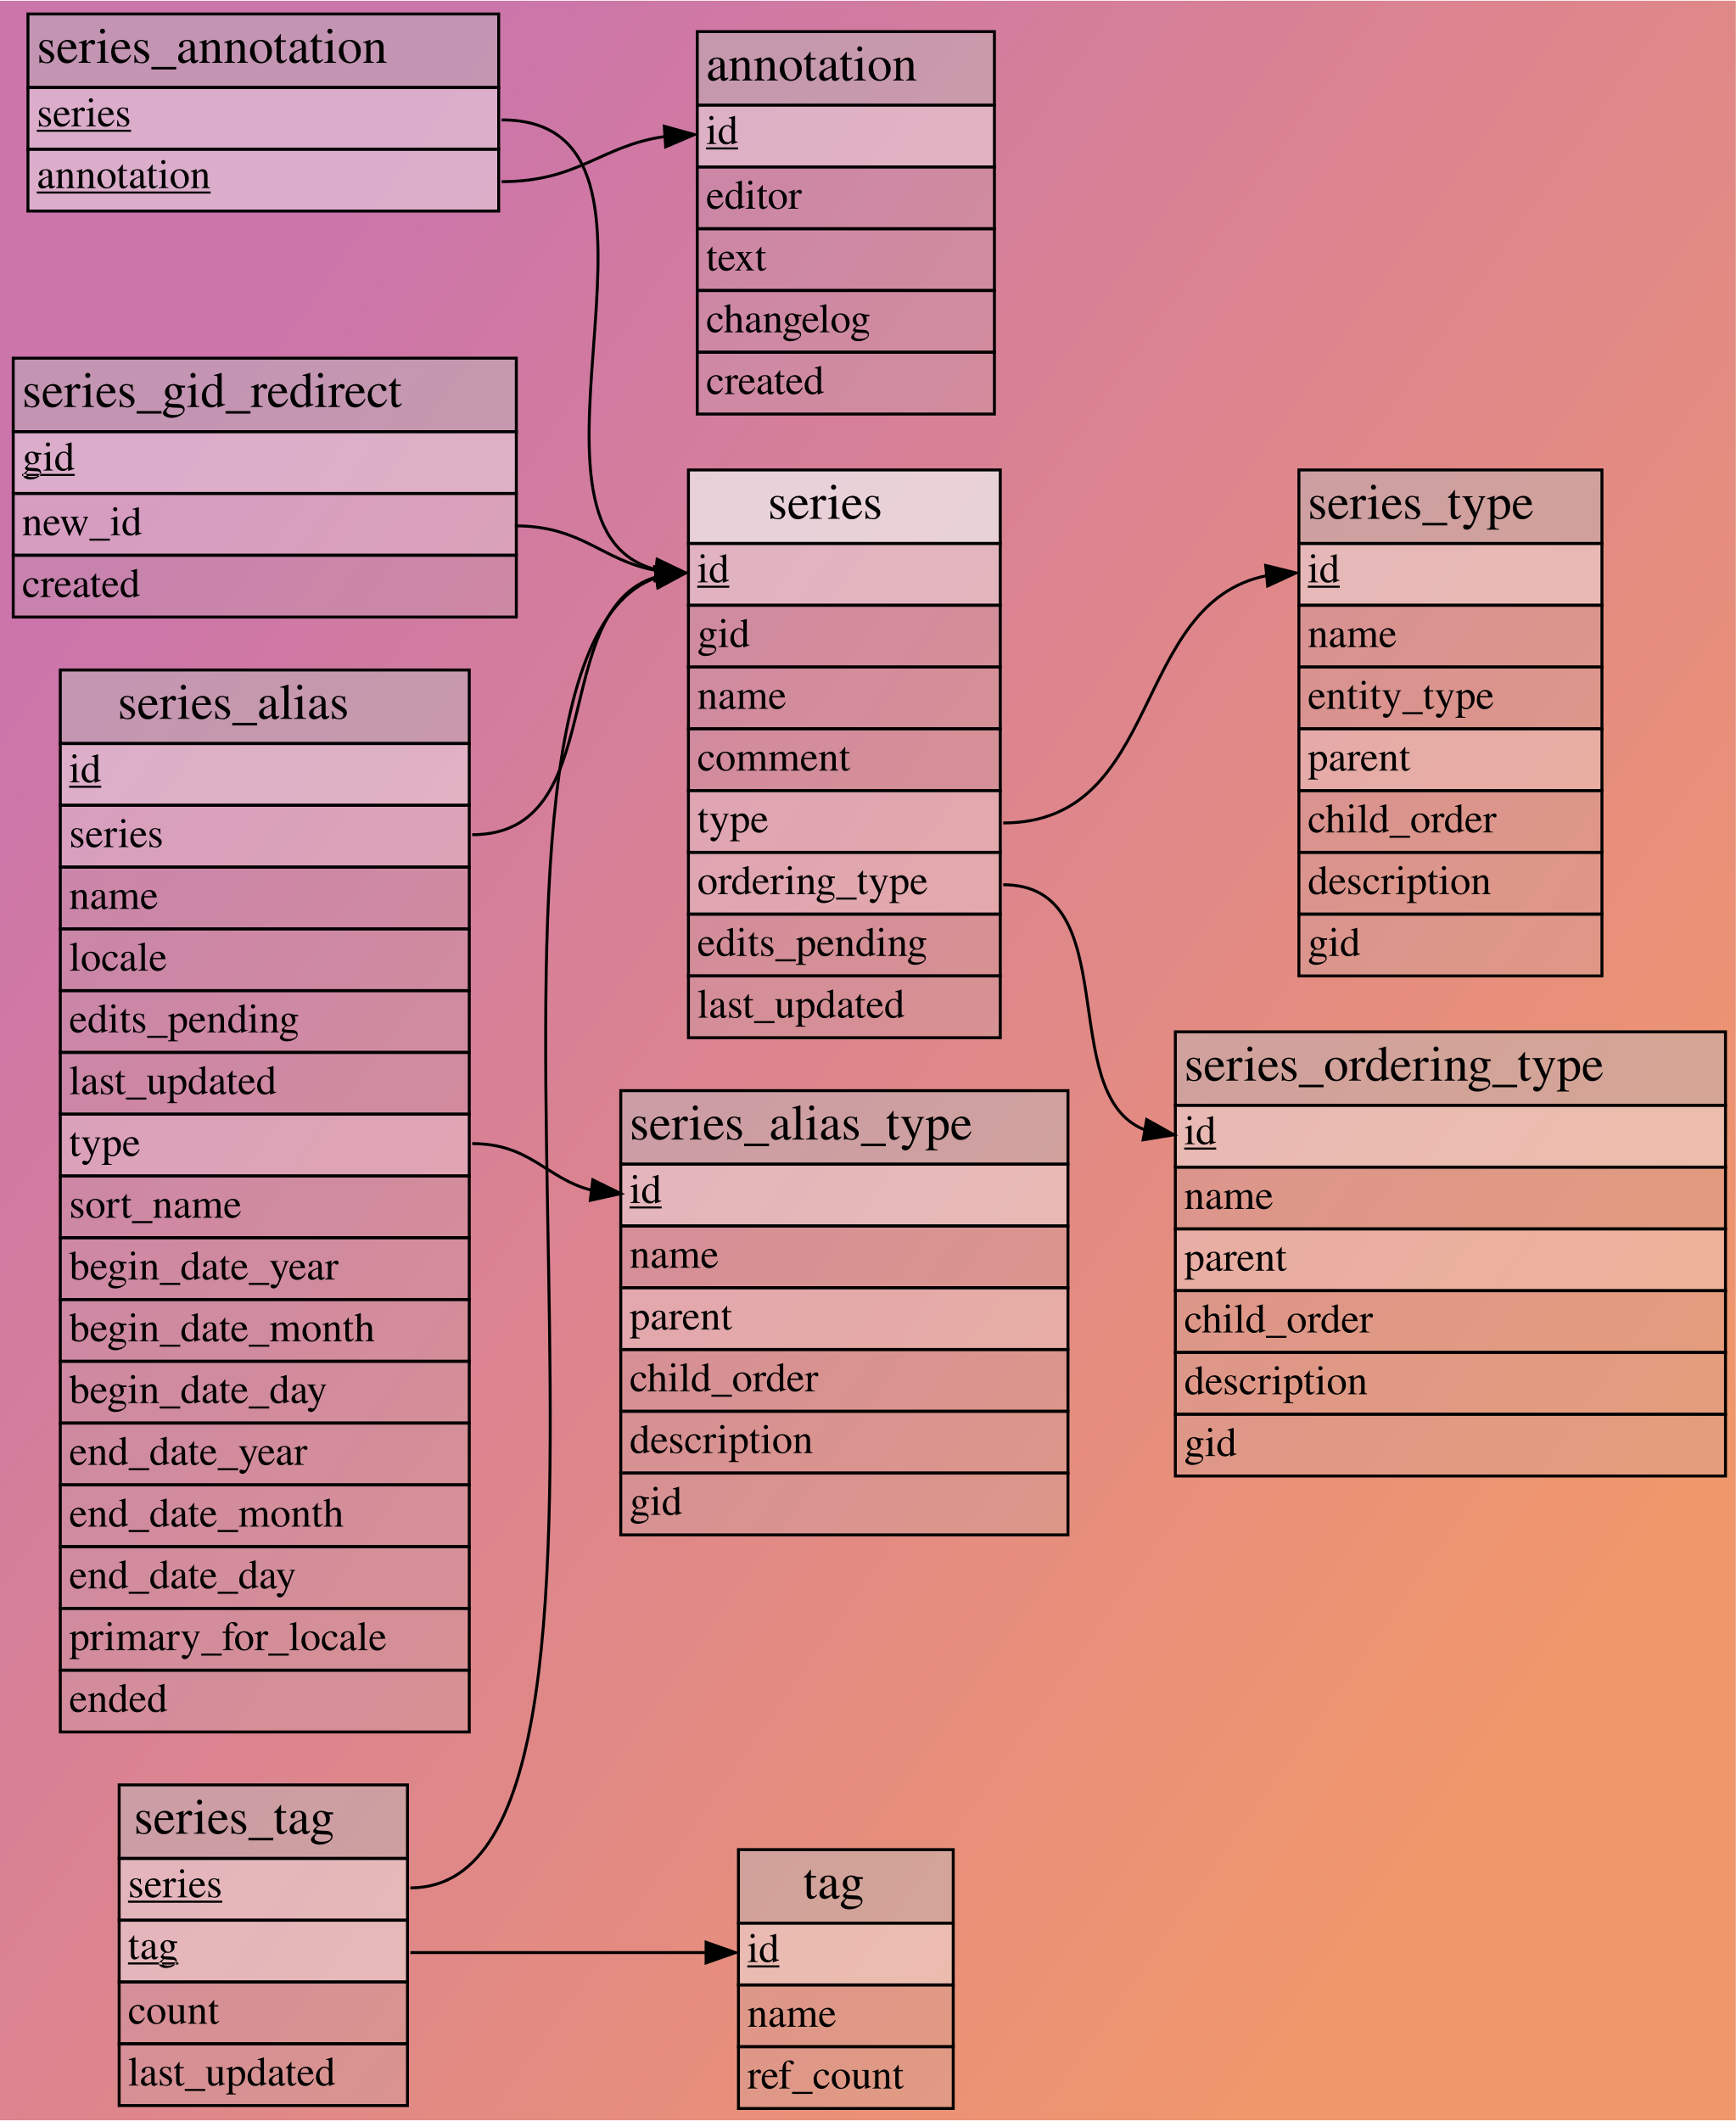
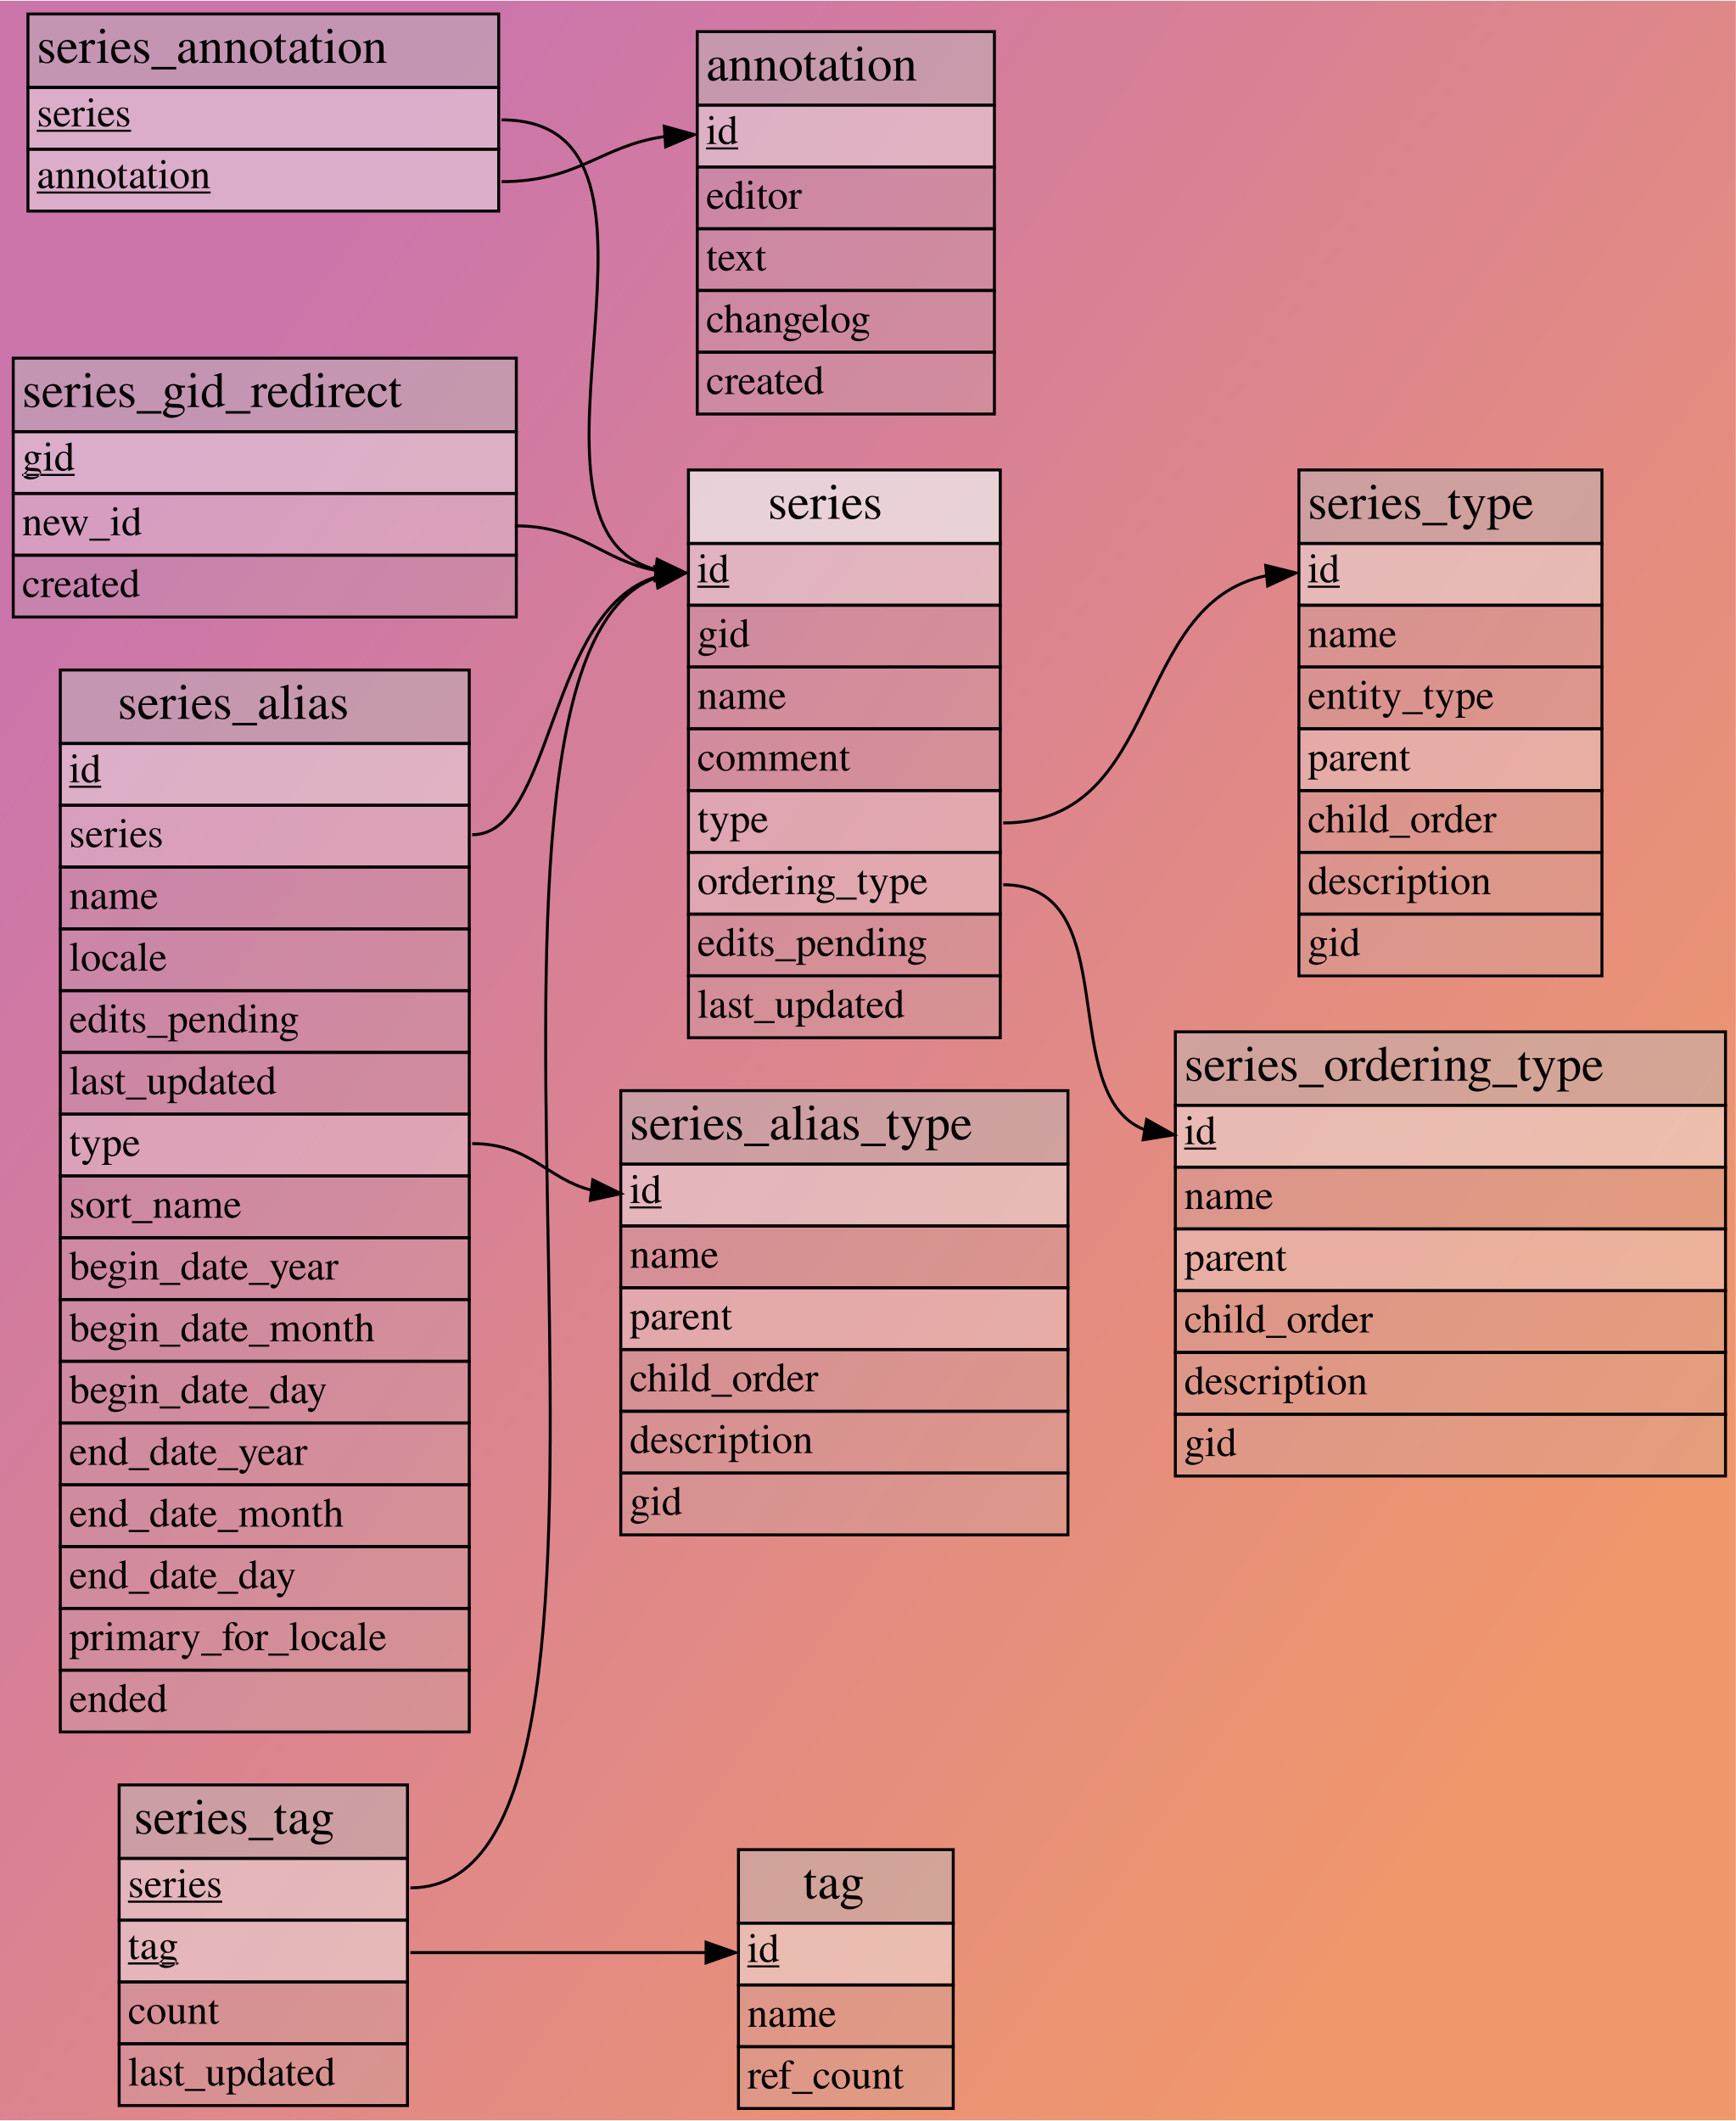
- <svg xmlns="http://www.w3.org/2000/svg" xmlns:xlink="http://www.w3.org/1999/xlink" width="590pt" height="721pt" viewBox="0 0 590 720.5">
+ <svg xmlns="http://www.w3.org/2000/svg" xmlns:xlink="http://www.w3.org/1999/xlink" width="590pt" height="721pt" version="1.1" viewBox="0 0 590 720.5">
  <g class="graph" transform="scale(1) translate(4 716.5)">
    <a xlink:title="Tables for the “series” core entity type properties">
      <defs>
        <linearGradient id="l_0" x1="35.52" x2="546.48" y1="-536.38" y2="-176.12" gradientUnits="userSpaceOnUse">
          <stop stop-color="#cb75ab" offset="0" />
          <stop stop-color="#f0976c" offset="1" />
        </linearGradient>
      </defs>
      <polygon points="-4 4 -4 -716.5 586 -716.5 586 4" fill="url(#l_0)" stroke="transparent" />
    </a>
    <g class="node">
      <polygon points="233 -681 233 -706 334 -706 334 -681" fill="#bbb" fill-opacity=".467" stroke="transparent" />
      <polygon points="233 -681 233 -706 334 -706 334 -681" fill="none" stroke="#000" />
      <text x="236" y="-689.4" font-family="Times,serif" font-size="17">annotation</text>
      <polygon points="233 -660 233 -681 334 -681 334 -660" fill="#eee" fill-opacity=".467" stroke="transparent" />
      <polygon points="233 -660 233 -681 334 -681 334 -660" fill="none" stroke="#000" />
      <text x="236" y="-667.8" font-family="Times,serif" font-size="14" text-decoration="underline">id</text>
      <polygon points="233 -639 233 -660 334 -660 334 -639" fill="#bbb" fill-opacity=".2" stroke="transparent" />
      <polygon points="233 -639 233 -660 334 -660 334 -639" fill="none" stroke="#000" />
      <text x="236" y="-645.8" font-family="Times,serif" font-size="14">editor</text>
      <polygon points="233 -618 233 -639 334 -639 334 -618" fill="#bbb" fill-opacity=".2" stroke="transparent" />
      <polygon points="233 -618 233 -639 334 -639 334 -618" fill="none" stroke="#000" />
      <text x="236" y="-624.8" font-family="Times,serif" font-size="14">text</text>
      <polygon points="233 -597 233 -618 334 -618 334 -597" fill="#bbb" fill-opacity=".2" stroke="transparent" />
      <polygon points="233 -597 233 -618 334 -618 334 -597" fill="none" stroke="#000" />
      <text x="236" y="-603.8" font-family="Times,serif" font-size="14">changelog</text>
      <polygon points="233 -576 233 -597 334 -597 334 -576" fill="#bbb" fill-opacity=".2" stroke="transparent" />
      <polygon points="233 -576 233 -597 334 -597 334 -576" fill="none" stroke="#000" />
      <text x="236" y="-582.8" font-family="Times,serif" font-size="14">created</text>
    </g>
    <g class="node">
      <polygon points="230 -532 230 -557 336 -557 336 -532" fill="#eee" fill-opacity=".733" stroke="transparent" />
      <polygon points="230 -532 230 -557 336 -557 336 -532" fill="none" stroke="#000" />
      <text x="257" y="-540.4" font-family="Times,serif" font-size="17">series</text>
      <polygon points="230 -511 230 -532 336 -532 336 -511" fill="#eee" fill-opacity=".467" stroke="transparent" />
      <polygon points="230 -511 230 -532 336 -532 336 -511" fill="none" stroke="#000" />
      <text x="233" y="-518.8" font-family="Times,serif" font-size="14" text-decoration="underline">id</text>
      <polygon points="230 -490 230 -511 336 -511 336 -490" fill="#bbb" fill-opacity=".2" stroke="transparent" />
      <polygon points="230 -490 230 -511 336 -511 336 -490" fill="none" stroke="#000" />
      <text x="233" y="-496.8" font-family="Times,serif" font-size="14">gid</text>
      <polygon points="230 -469 230 -490 336 -490 336 -469" fill="#bbb" fill-opacity=".2" stroke="transparent" />
      <polygon points="230 -469 230 -490 336 -490 336 -469" fill="none" stroke="#000" />
      <text x="233" y="-475.8" font-family="Times,serif" font-size="14">name</text>
      <polygon points="230 -448 230 -469 336 -469 336 -448" fill="#bbb" fill-opacity=".2" stroke="transparent" />
      <polygon points="230 -448 230 -469 336 -469 336 -448" fill="none" stroke="#000" />
      <text x="233" y="-454.8" font-family="Times,serif" font-size="14">comment</text>
      <polygon points="230 -427 230 -448 336 -448 336 -427" fill="#eee" fill-opacity=".333" stroke="transparent" />
      <polygon points="230 -427 230 -448 336 -448 336 -427" fill="none" stroke="#000" />
      <text x="233" y="-433.8" font-family="Times,serif" font-size="14">type</text>
      <polygon points="230 -406 230 -427 336 -427 336 -406" fill="#eee" fill-opacity=".333" stroke="transparent" />
      <polygon points="230 -406 230 -427 336 -427 336 -406" fill="none" stroke="#000" />
      <text x="233" y="-412.8" font-family="Times,serif" font-size="14">ordering_type</text>
      <polygon points="230 -385 230 -406 336 -406 336 -385" fill="#bbb" fill-opacity=".2" stroke="transparent" />
      <polygon points="230 -385 230 -406 336 -406 336 -385" fill="none" stroke="#000" />
      <text x="233" y="-391.8" font-family="Times,serif" font-size="14">edits_pending</text>
      <polygon points="230 -364 230 -385 336 -385 336 -364" fill="#bbb" fill-opacity=".2" stroke="transparent" />
      <polygon points="230 -364 230 -385 336 -385 336 -364" fill="none" stroke="#000" />
      <text x="233" y="-370.8" font-family="Times,serif" font-size="14">last_updated</text>
    </g>
    <g class="node">
      <polygon points="395.5 -341 395.5 -366 582.5 -366 582.5 -341" fill="#bbb" fill-opacity=".467" stroke="transparent" />
      <polygon points="395.5 -341 395.5 -366 582.5 -366 582.5 -341" fill="none" stroke="#000" />
      <text x="398.5" y="-349.4" font-family="Times,serif" font-size="17">series_ordering_type</text>
      <polygon points="395.5 -320 395.5 -341 582.5 -341 582.5 -320" fill="#eee" fill-opacity=".467" stroke="transparent" />
      <polygon points="395.5 -320 395.5 -341 582.5 -341 582.5 -320" fill="none" stroke="#000" />
      <text x="398.5" y="-327.8" font-family="Times,serif" font-size="14" text-decoration="underline">id</text>
      <polygon points="395.5 -299 395.5 -320 582.5 -320 582.5 -299" fill="#bbb" fill-opacity=".2" stroke="transparent" />
      <polygon points="395.5 -299 395.5 -320 582.5 -320 582.5 -299" fill="none" stroke="#000" />
      <text x="398.5" y="-305.8" font-family="Times,serif" font-size="14">name</text>
      <polygon points="395.5 -278 395.5 -299 582.5 -299 582.5 -278" fill="#eee" fill-opacity=".333" stroke="transparent" />
      <polygon points="395.5 -278 395.5 -299 582.5 -299 582.5 -278" fill="none" stroke="#000" />
      <text x="398.5" y="-284.8" font-family="Times,serif" font-size="14">parent</text>
      <polygon points="395.5 -257 395.5 -278 582.5 -278 582.5 -257" fill="#bbb" fill-opacity=".2" stroke="transparent" />
      <polygon points="395.5 -257 395.5 -278 582.5 -278 582.5 -257" fill="none" stroke="#000" />
      <text x="398.5" y="-263.8" font-family="Times,serif" font-size="14">child_order</text>
      <polygon points="395.5 -236 395.5 -257 582.5 -257 582.5 -236" fill="#bbb" fill-opacity=".2" stroke="transparent" />
      <polygon points="395.5 -236 395.5 -257 582.5 -257 582.5 -236" fill="none" stroke="#000" />
      <text x="398.5" y="-242.8" font-family="Times,serif" font-size="14">description</text>
      <polygon points="395.5 -215 395.5 -236 582.5 -236 582.5 -215" fill="#bbb" fill-opacity=".2" stroke="transparent" />
      <polygon points="395.5 -215 395.5 -236 582.5 -236 582.5 -215" fill="none" stroke="#000" />
      <text x="398.5" y="-221.8" font-family="Times,serif" font-size="14">gid</text>
    </g>
    <g class="edge">
      <path d="m337-416c41.8 0 17.43 71.02 47.86 83.22" fill="none" stroke="#000" />
      <polygon points="385.75 -336.17 395 -331 384.55 -329.28" stroke="#000" />
    </g>
    <g class="node">
      <polygon points="437.5 -532 437.5 -557 540.5 -557 540.5 -532" fill="#bbb" fill-opacity=".467" stroke="transparent" />
      <polygon points="437.5 -532 437.5 -557 540.5 -557 540.5 -532" fill="none" stroke="#000" />
      <text x="440.5" y="-540.4" font-family="Times,serif" font-size="17">series_type</text>
      <polygon points="437.5 -511 437.5 -532 540.5 -532 540.5 -511" fill="#eee" fill-opacity=".467" stroke="transparent" />
      <polygon points="437.5 -511 437.5 -532 540.5 -532 540.5 -511" fill="none" stroke="#000" />
      <text x="440.5" y="-518.8" font-family="Times,serif" font-size="14" text-decoration="underline">id</text>
      <polygon points="437.5 -490 437.5 -511 540.5 -511 540.5 -490" fill="#bbb" fill-opacity=".2" stroke="transparent" />
      <polygon points="437.5 -490 437.5 -511 540.5 -511 540.5 -490" fill="none" stroke="#000" />
      <text x="440.5" y="-496.8" font-family="Times,serif" font-size="14">name</text>
      <polygon points="437.5 -469 437.5 -490 540.5 -490 540.5 -469" fill="#bbb" fill-opacity=".2" stroke="transparent" />
      <polygon points="437.5 -469 437.5 -490 540.5 -490 540.5 -469" fill="none" stroke="#000" />
      <text x="440.5" y="-475.8" font-family="Times,serif" font-size="14">entity_type</text>
      <polygon points="437.5 -448 437.5 -469 540.5 -469 540.5 -448" fill="#eee" fill-opacity=".333" stroke="transparent" />
      <polygon points="437.5 -448 437.5 -469 540.5 -469 540.5 -448" fill="none" stroke="#000" />
      <text x="440.5" y="-454.8" font-family="Times,serif" font-size="14">parent</text>
      <polygon points="437.5 -427 437.5 -448 540.5 -448 540.5 -427" fill="#bbb" fill-opacity=".2" stroke="transparent" />
      <polygon points="437.5 -427 437.5 -448 540.5 -448 540.5 -427" fill="none" stroke="#000" />
      <text x="440.5" y="-433.8" font-family="Times,serif" font-size="14">child_order</text>
      <polygon points="437.5 -406 437.5 -427 540.5 -427 540.5 -406" fill="#bbb" fill-opacity=".2" stroke="transparent" />
      <polygon points="437.5 -406 437.5 -427 540.5 -427 540.5 -406" fill="none" stroke="#000" />
      <text x="440.5" y="-412.8" font-family="Times,serif" font-size="14">description</text>
      <polygon points="437.5 -385 437.5 -406 540.5 -406 540.5 -385" fill="#bbb" fill-opacity=".2" stroke="transparent" />
      <polygon points="437.5 -385 437.5 -406 540.5 -406 540.5 -385" fill="none" stroke="#000" />
      <text x="440.5" y="-391.8" font-family="Times,serif" font-size="14">gid</text>
    </g>
    <g class="edge">
      <path d="m337-437c54.53 0 43.15-74.71 89.44-84.05" fill="none" stroke="#000" />
      <polygon points="426.21 -524.54 436.5 -522 426.88 -517.57" stroke="#000" />
    </g>
    <g class="node">
      <polygon points="16.5 -464 16.5 -489 155.5 -489 155.5 -464" fill="#bbb" fill-opacity=".467" stroke="transparent" />
      <polygon points="16.5 -464 16.5 -489 155.5 -489 155.5 -464" fill="none" stroke="#000" />
      <text x="36" y="-472.4" font-family="Times,serif" font-size="17">series_alias</text>
      <polygon points="16.5 -443 16.5 -464 155.5 -464 155.5 -443" fill="#eee" fill-opacity=".467" stroke="transparent" />
      <polygon points="16.5 -443 16.5 -464 155.5 -464 155.5 -443" fill="none" stroke="#000" />
      <text x="19.5" y="-450.8" font-family="Times,serif" font-size="14" text-decoration="underline">id</text>
      <polygon points="16.5 -422 16.5 -443 155.5 -443 155.5 -422" fill="#eee" fill-opacity=".333" stroke="transparent" />
      <polygon points="16.5 -422 16.5 -443 155.5 -443 155.5 -422" fill="none" stroke="#000" />
      <text x="19.5" y="-428.8" font-family="Times,serif" font-size="14">series</text>
      <polygon points="16.5 -401 16.5 -422 155.5 -422 155.5 -401" fill="#bbb" fill-opacity=".2" stroke="transparent" />
      <polygon points="16.5 -401 16.5 -422 155.5 -422 155.5 -401" fill="none" stroke="#000" />
      <text x="19.5" y="-407.8" font-family="Times,serif" font-size="14">name</text>
      <polygon points="16.5 -380 16.5 -401 155.5 -401 155.5 -380" fill="#bbb" fill-opacity=".2" stroke="transparent" />
      <polygon points="16.5 -380 16.5 -401 155.5 -401 155.5 -380" fill="none" stroke="#000" />
      <text x="19.5" y="-386.8" font-family="Times,serif" font-size="14">locale</text>
      <polygon points="16.5 -359 16.5 -380 155.5 -380 155.5 -359" fill="#bbb" fill-opacity=".2" stroke="transparent" />
      <polygon points="16.5 -359 16.5 -380 155.5 -380 155.5 -359" fill="none" stroke="#000" />
      <text x="19.5" y="-365.8" font-family="Times,serif" font-size="14">edits_pending</text>
      <polygon points="16.5 -338 16.5 -359 155.5 -359 155.5 -338" fill="#bbb" fill-opacity=".2" stroke="transparent" />
      <polygon points="16.5 -338 16.5 -359 155.5 -359 155.5 -338" fill="none" stroke="#000" />
      <text x="19.5" y="-344.8" font-family="Times,serif" font-size="14">last_updated</text>
      <polygon points="16.5 -317 16.5 -338 155.5 -338 155.5 -317" fill="#eee" fill-opacity=".333" stroke="transparent" />
      <polygon points="16.5 -317 16.5 -338 155.5 -338 155.5 -317" fill="none" stroke="#000" />
      <text x="19.5" y="-323.8" font-family="Times,serif" font-size="14">type</text>
      <polygon points="16.5 -296 16.5 -317 155.5 -317 155.5 -296" fill="#bbb" fill-opacity=".2" stroke="transparent" />
      <polygon points="16.5 -296 16.5 -317 155.5 -317 155.5 -296" fill="none" stroke="#000" />
      <text x="19.5" y="-302.8" font-family="Times,serif" font-size="14">sort_name</text>
      <polygon points="16.5 -275 16.5 -296 155.5 -296 155.5 -275" fill="#bbb" fill-opacity=".2" stroke="transparent" />
      <polygon points="16.5 -275 16.5 -296 155.5 -296 155.5 -275" fill="none" stroke="#000" />
      <text x="19.5" y="-281.8" font-family="Times,serif" font-size="14">begin_date_year</text>
      <polygon points="16.5 -254 16.5 -275 155.5 -275 155.5 -254" fill="#bbb" fill-opacity=".2" stroke="transparent" />
      <polygon points="16.5 -254 16.5 -275 155.5 -275 155.5 -254" fill="none" stroke="#000" />
      <text x="19.5" y="-260.8" font-family="Times,serif" font-size="14">begin_date_month</text>
      <polygon points="16.5 -233 16.5 -254 155.5 -254 155.5 -233" fill="#bbb" fill-opacity=".2" stroke="transparent" />
      <polygon points="16.5 -233 16.5 -254 155.5 -254 155.5 -233" fill="none" stroke="#000" />
      <text x="19.5" y="-239.8" font-family="Times,serif" font-size="14">begin_date_day</text>
      <polygon points="16.5 -212 16.5 -233 155.5 -233 155.5 -212" fill="#bbb" fill-opacity=".2" stroke="transparent" />
      <polygon points="16.5 -212 16.5 -233 155.5 -233 155.5 -212" fill="none" stroke="#000" />
      <text x="19.5" y="-218.8" font-family="Times,serif" font-size="14">end_date_year</text>
      <polygon points="16.5 -191 16.5 -212 155.5 -212 155.5 -191" fill="#bbb" fill-opacity=".2" stroke="transparent" />
      <polygon points="16.5 -191 16.5 -212 155.5 -212 155.5 -191" fill="none" stroke="#000" />
      <text x="19.5" y="-197.8" font-family="Times,serif" font-size="14">end_date_month</text>
      <polygon points="16.5 -170 16.5 -191 155.5 -191 155.5 -170" fill="#bbb" fill-opacity=".2" stroke="transparent" />
      <polygon points="16.5 -170 16.5 -191 155.5 -191 155.5 -170" fill="none" stroke="#000" />
      <text x="19.5" y="-176.8" font-family="Times,serif" font-size="14">end_date_day</text>
      <polygon points="16.5 -149 16.5 -170 155.5 -170 155.5 -149" fill="#bbb" fill-opacity=".2" stroke="transparent" />
      <polygon points="16.5 -149 16.5 -170 155.5 -170 155.5 -149" fill="none" stroke="#000" />
      <text x="19.5" y="-155.8" font-family="Times,serif" font-size="14">primary_for_locale</text>
      <polygon points="16.5 -128 16.5 -149 155.5 -149 155.5 -128" fill="#bbb" fill-opacity=".2" stroke="transparent" />
      <polygon points="16.5 -128 16.5 -149 155.5 -149 155.5 -128" fill="none" stroke="#000" />
      <text x="19.5" y="-134.8" font-family="Times,serif" font-size="14">ended</text>
    </g>
    <g class="edge">
-       <path d="m156.5-433c47.23 0 25.42-76.28 62.41-87.6" fill="none" stroke="#000" />
+       <path d="m156.5-433c27.728 0 25.42-76.28 62.41-87.6" fill="none" stroke="#000" />
      <polygon points="218.61 -524.1 229 -522 219.57 -517.16" stroke="#000" />
    </g>
    <g class="node">
      <polygon points="207 -321 207 -346 359 -346 359 -321" fill="#bbb" fill-opacity=".467" stroke="transparent" />
      <polygon points="207 -321 207 -346 359 -346 359 -321" fill="none" stroke="#000" />
      <text x="210" y="-329.4" font-family="Times,serif" font-size="17">series_alias_type</text>
      <polygon points="207 -300 207 -321 359 -321 359 -300" fill="#eee" fill-opacity=".467" stroke="transparent" />
      <polygon points="207 -300 207 -321 359 -321 359 -300" fill="none" stroke="#000" />
      <text x="210" y="-307.8" font-family="Times,serif" font-size="14" text-decoration="underline">id</text>
      <polygon points="207 -279 207 -300 359 -300 359 -279" fill="#bbb" fill-opacity=".2" stroke="transparent" />
      <polygon points="207 -279 207 -300 359 -300 359 -279" fill="none" stroke="#000" />
      <text x="210" y="-285.8" font-family="Times,serif" font-size="14">name</text>
      <polygon points="207 -258 207 -279 359 -279 359 -258" fill="#eee" fill-opacity=".333" stroke="transparent" />
      <polygon points="207 -258 207 -279 359 -279 359 -258" fill="none" stroke="#000" />
      <text x="210" y="-264.8" font-family="Times,serif" font-size="14">parent</text>
      <polygon points="207 -237 207 -258 359 -258 359 -237" fill="#bbb" fill-opacity=".2" stroke="transparent" />
      <polygon points="207 -237 207 -258 359 -258 359 -237" fill="none" stroke="#000" />
      <text x="210" y="-243.8" font-family="Times,serif" font-size="14">child_order</text>
      <polygon points="207 -216 207 -237 359 -237 359 -216" fill="#bbb" fill-opacity=".2" stroke="transparent" />
      <polygon points="207 -216 207 -237 359 -237 359 -216" fill="none" stroke="#000" />
      <text x="210" y="-222.8" font-family="Times,serif" font-size="14">description</text>
      <polygon points="207 -195 207 -216 359 -216 359 -195" fill="#bbb" fill-opacity=".2" stroke="transparent" />
      <polygon points="207 -195 207 -216 359 -216 359 -195" fill="none" stroke="#000" />
      <text x="210" y="-201.8" font-family="Times,serif" font-size="14">gid</text>
    </g>
    <g class="edge">
      <path d="m156.5-328c19.8 0 25.24 11.88 40.32 15.78" fill="none" stroke="#000" />
      <polygon points="197.49 -315.67 207 -311 196.65 -308.72" stroke="#000" />
    </g>
    <g class="node">
      <polygon points="5.5 -687 5.5 -712 165.5 -712 165.5 -687" fill="#bbb" fill-opacity=".467" stroke="transparent" />
      <polygon points="5.5 -687 5.5 -712 165.5 -712 165.5 -687" fill="none" stroke="#000" />
      <text x="8.5" y="-695.4" font-family="Times,serif" font-size="17">series_annotation</text>
      <polygon points="5.5 -666 5.5 -687 165.5 -687 165.5 -666" fill="#eee" fill-opacity=".467" stroke="transparent" />
      <polygon points="5.5 -666 5.5 -687 165.5 -687 165.5 -666" fill="none" stroke="#000" />
      <text x="8.5" y="-673.8" font-family="Times,serif" font-size="14" text-decoration="underline">series</text>
      <polygon points="5.5 -645 5.5 -666 165.5 -666 165.5 -645" fill="#eee" fill-opacity=".467" stroke="transparent" />
      <polygon points="5.5 -645 5.5 -666 165.5 -666 165.5 -645" fill="none" stroke="#000" />
      <text x="8.5" y="-652.8" font-family="Times,serif" font-size="14" text-decoration="underline">annotation</text>
    </g>
    <g class="edge">
      <path d="m166.5-655c26.22 0 33.76-12.25 55.31-15.31" fill="none" stroke="#000" />
      <polygon points="221.79 -673.82 232 -671 222.26 -666.83" stroke="#000" />
    </g>
    <g class="edge">
      <path d="m166.5-676c70.12 0-3.12 138.76 52.44 152.85" fill="none" stroke="#000" />
      <polygon points="219.46 -526.61 229 -522 218.67 -519.66" stroke="#000" />
    </g>
    <g class="node">
      <polygon points="0.5 -570 0.5 -595 171.5 -595 171.5 -570" fill="#bbb" fill-opacity=".467" stroke="transparent" />
      <polygon points="0.5 -570 0.5 -595 171.5 -595 171.5 -570" fill="none" stroke="#000" />
      <text x="3.5" y="-578.4" font-family="Times,serif" font-size="17">series_gid_redirect</text>
      <polygon points="0.5 -549 0.5 -570 171.5 -570 171.5 -549" fill="#eee" fill-opacity=".467" stroke="transparent" />
      <polygon points="0.5 -549 0.5 -570 171.5 -570 171.5 -549" fill="none" stroke="#000" />
      <text x="3.5" y="-556.8" font-family="Times,serif" font-size="14" text-decoration="underline">gid</text>
      <polygon points="0.5 -528 0.5 -549 171.5 -549 171.5 -528" fill="#eee" fill-opacity=".333" stroke="transparent" />
      <polygon points="0.5 -528 0.5 -549 171.5 -549 171.5 -528" fill="none" stroke="#000" />
      <text x="3.5" y="-534.8" font-family="Times,serif" font-size="14">new_id</text>
      <polygon points="0.5 -507 0.5 -528 171.5 -528 171.5 -507" fill="#bbb" fill-opacity=".2" stroke="transparent" />
      <polygon points="0.5 -507 0.5 -528 171.5 -528 171.5 -507" fill="none" stroke="#000" />
      <text x="3.5" y="-513.8" font-family="Times,serif" font-size="14">created</text>
    </g>
    <g class="edge">
      <path d="m171-538c22.98 0 29.55 11.82 47.91 15.14" fill="none" stroke="#000" />
      <polygon points="219.33 -526.34 229 -522 218.74 -519.36" stroke="#000" />
    </g>
    <g class="node">
      <polygon points="36.5 -85 36.5 -110 134.5 -110 134.5 -85" fill="#bbb" fill-opacity=".467" stroke="transparent" />
      <polygon points="36.5 -85 36.5 -110 134.5 -110 134.5 -85" fill="none" stroke="#000" />
      <text x="41.5" y="-93.4" font-family="Times,serif" font-size="17">series_tag</text>
      <polygon points="36.5 -64 36.5 -85 134.5 -85 134.5 -64" fill="#eee" fill-opacity=".467" stroke="transparent" />
      <polygon points="36.5 -64 36.5 -85 134.5 -85 134.5 -64" fill="none" stroke="#000" />
      <text x="39.5" y="-71.8" font-family="Times,serif" font-size="14" text-decoration="underline">series</text>
      <polygon points="36.5 -43 36.5 -64 134.5 -64 134.5 -43" fill="#eee" fill-opacity=".467" stroke="transparent" />
      <polygon points="36.5 -43 36.5 -64 134.5 -64 134.5 -43" fill="none" stroke="#000" />
      <text x="39.5" y="-50.8" font-family="Times,serif" font-size="14" text-decoration="underline">tag</text>
      <polygon points="36.5 -22 36.5 -43 134.5 -43 134.5 -22" fill="#bbb" fill-opacity=".2" stroke="transparent" />
      <polygon points="36.5 -22 36.5 -43 134.5 -43 134.5 -22" fill="none" stroke="#000" />
      <text x="39.5" y="-28.8" font-family="Times,serif" font-size="14">count</text>
      <polygon points="36.5 -1 36.5 -22 134.5 -22 134.5 -1" fill="#bbb" fill-opacity=".2" stroke="transparent" />
      <polygon points="36.5 -1 36.5 -22 134.5 -22 134.5 -1" fill="none" stroke="#000" />
      <text x="39.5" y="-7.8" font-family="Times,serif" font-size="14">last_updated</text>
    </g>
    <g class="edge">
      <path d="m135.5-75c97.92 0-0.55-416.12 83.56-445.38" fill="none" stroke="#000" />
      <polygon points="218.57 -523.85 229 -522 219.69 -516.94" stroke="#000" />
    </g>
    <g class="node">
      <polygon points="247 -63 247 -88 320 -88 320 -63" fill="#bbb" fill-opacity=".467" stroke="transparent" />
      <polygon points="247 -63 247 -88 320 -88 320 -63" fill="none" stroke="#000" />
      <text x="269" y="-71.4" font-family="Times,serif" font-size="17">tag</text>
      <polygon points="247 -42 247 -63 320 -63 320 -42" fill="#eee" fill-opacity=".467" stroke="transparent" />
      <polygon points="247 -42 247 -63 320 -63 320 -42" fill="none" stroke="#000" />
      <text x="250" y="-49.8" font-family="Times,serif" font-size="14" text-decoration="underline">id</text>
      <polygon points="247 -21 247 -42 320 -42 320 -21" fill="#bbb" fill-opacity=".2" stroke="transparent" />
      <polygon points="247 -21 247 -42 320 -42 320 -21" fill="none" stroke="#000" />
      <text x="250" y="-27.8" font-family="Times,serif" font-size="14">name</text>
      <polygon points="247 0 247 -21 320 -21 320 0" fill="#bbb" fill-opacity=".2" stroke="transparent" />
      <polygon points="247 0 247 -21 320 -21 320 0" fill="none" stroke="#000" />
      <text x="250" y="-6.8" font-family="Times,serif" font-size="14">ref_count</text>
    </g>
    <g class="edge">
      <path d="m135.5-53h100.4" fill="none" stroke="#000" />
      <polygon points="236 -56.5 246 -53 236 -49.5" stroke="#000" />
    </g>
  </g>
</svg>
